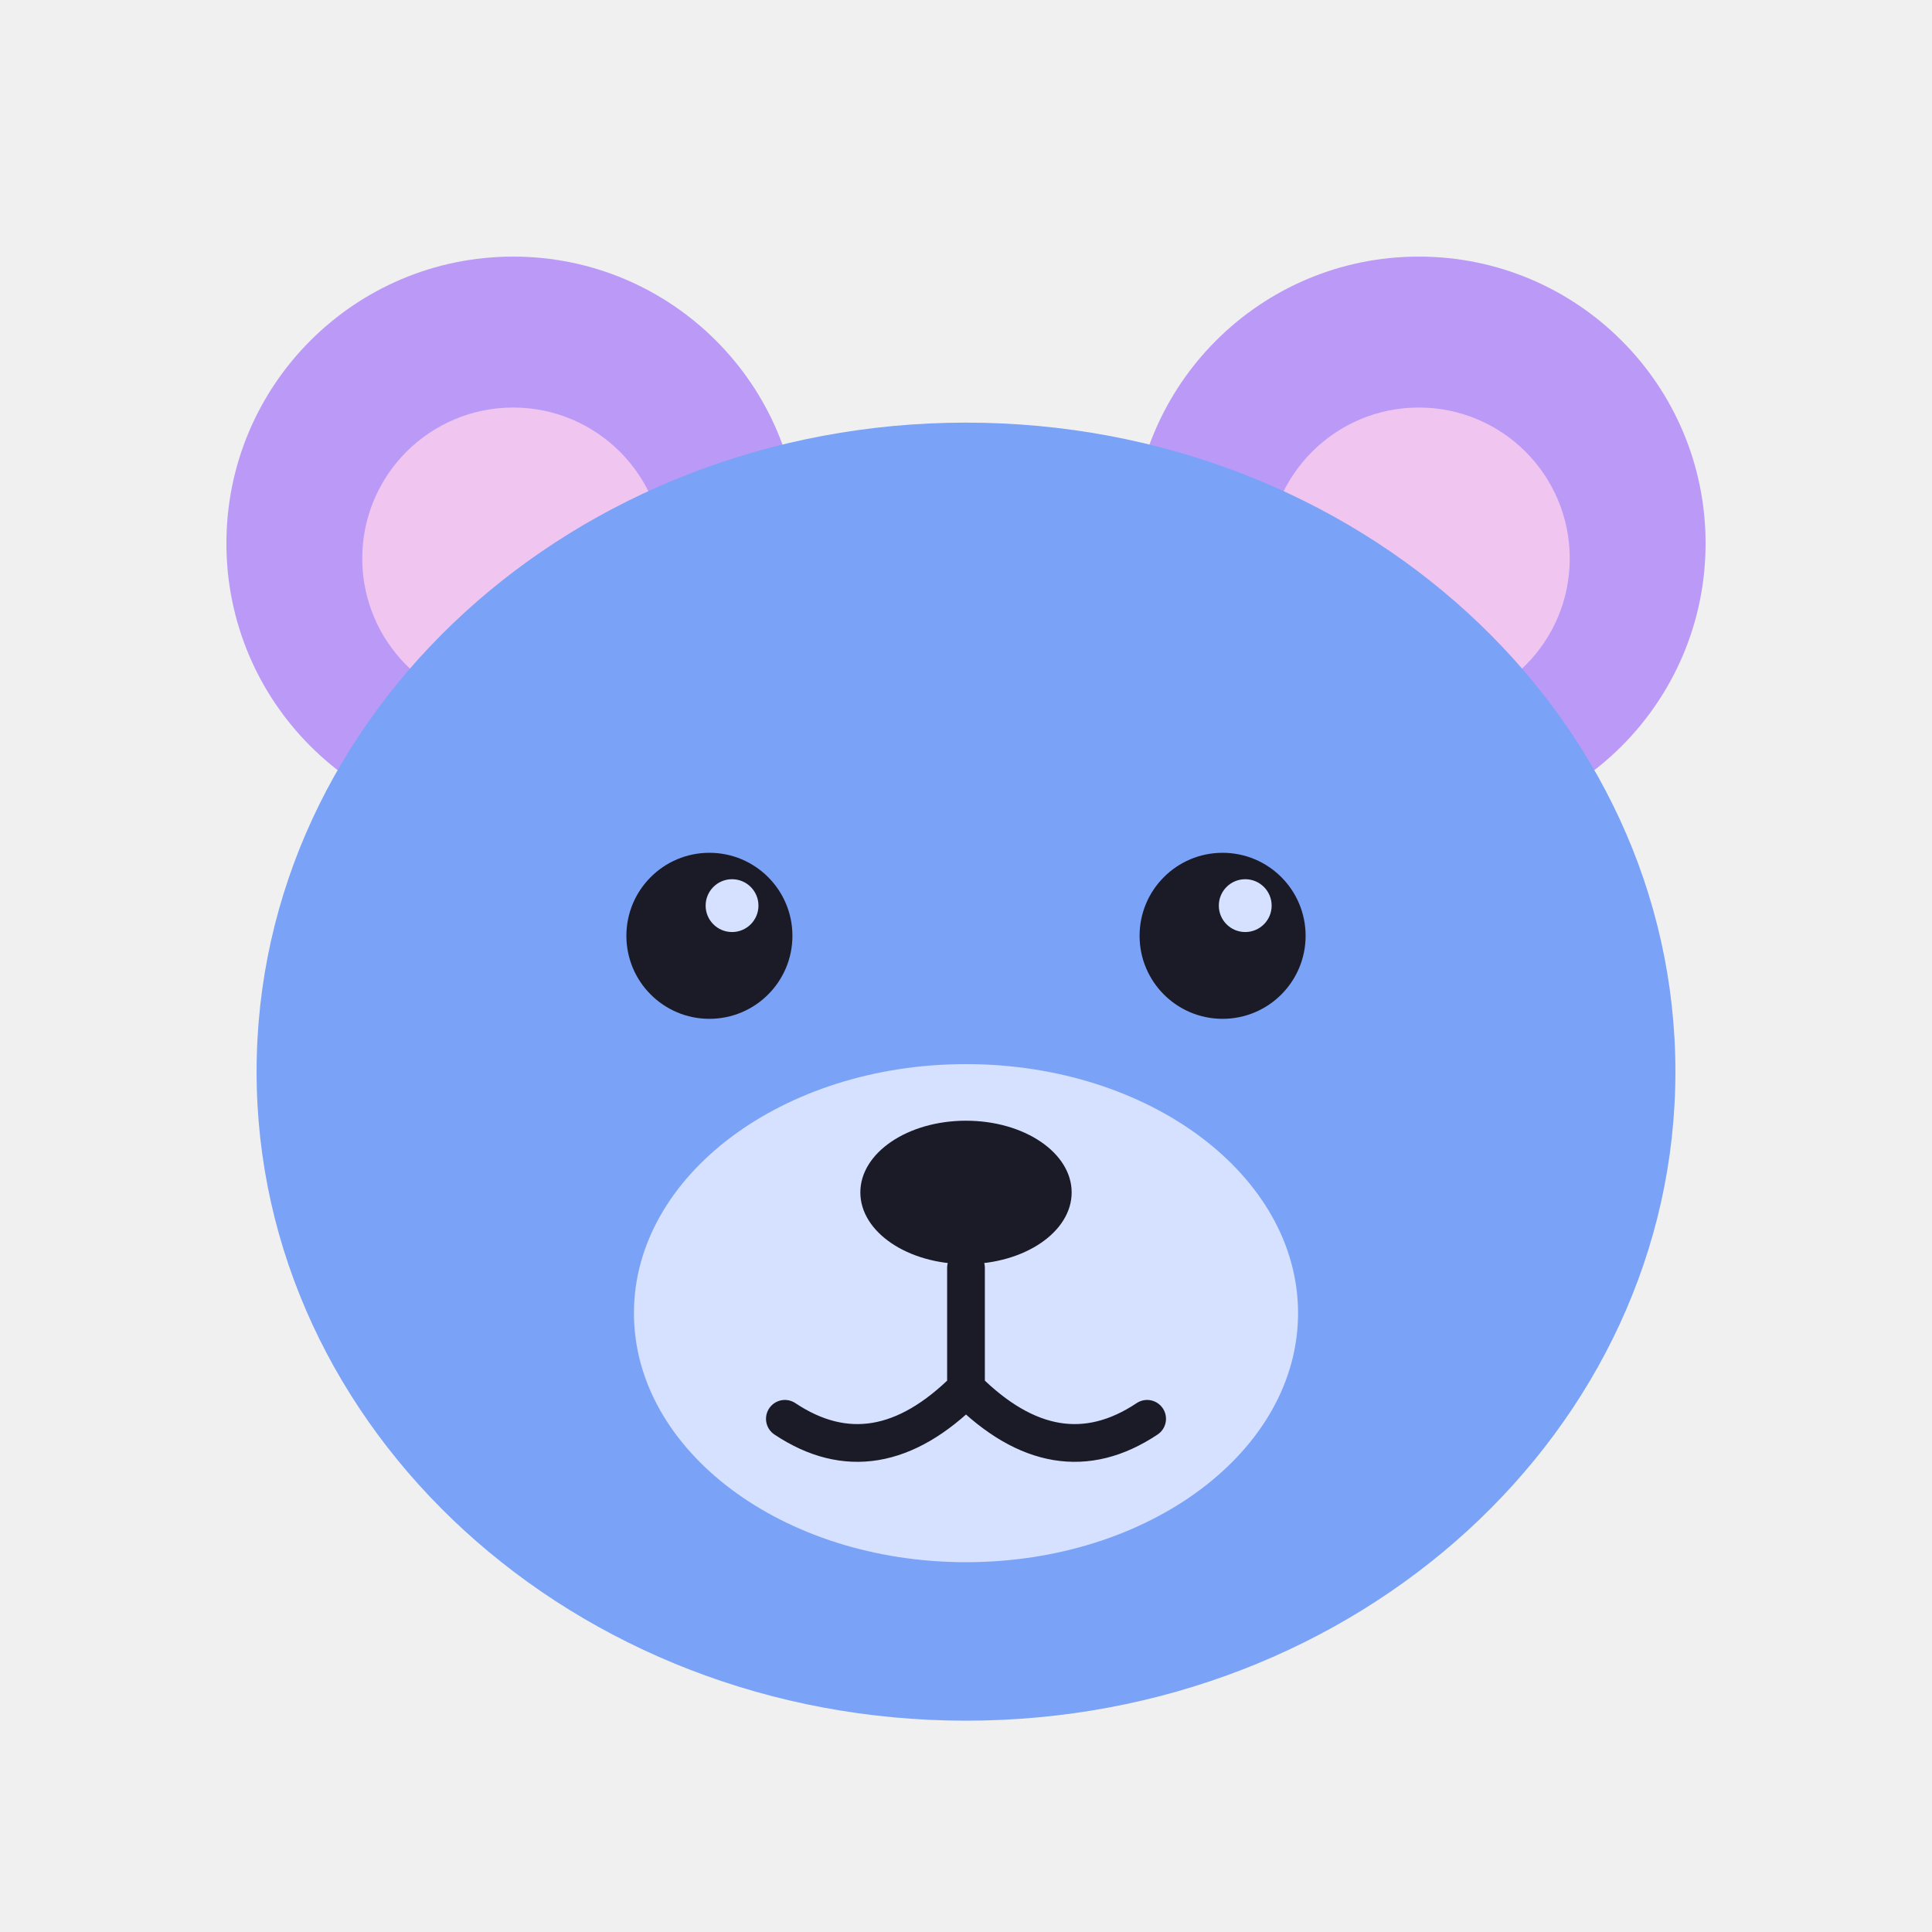
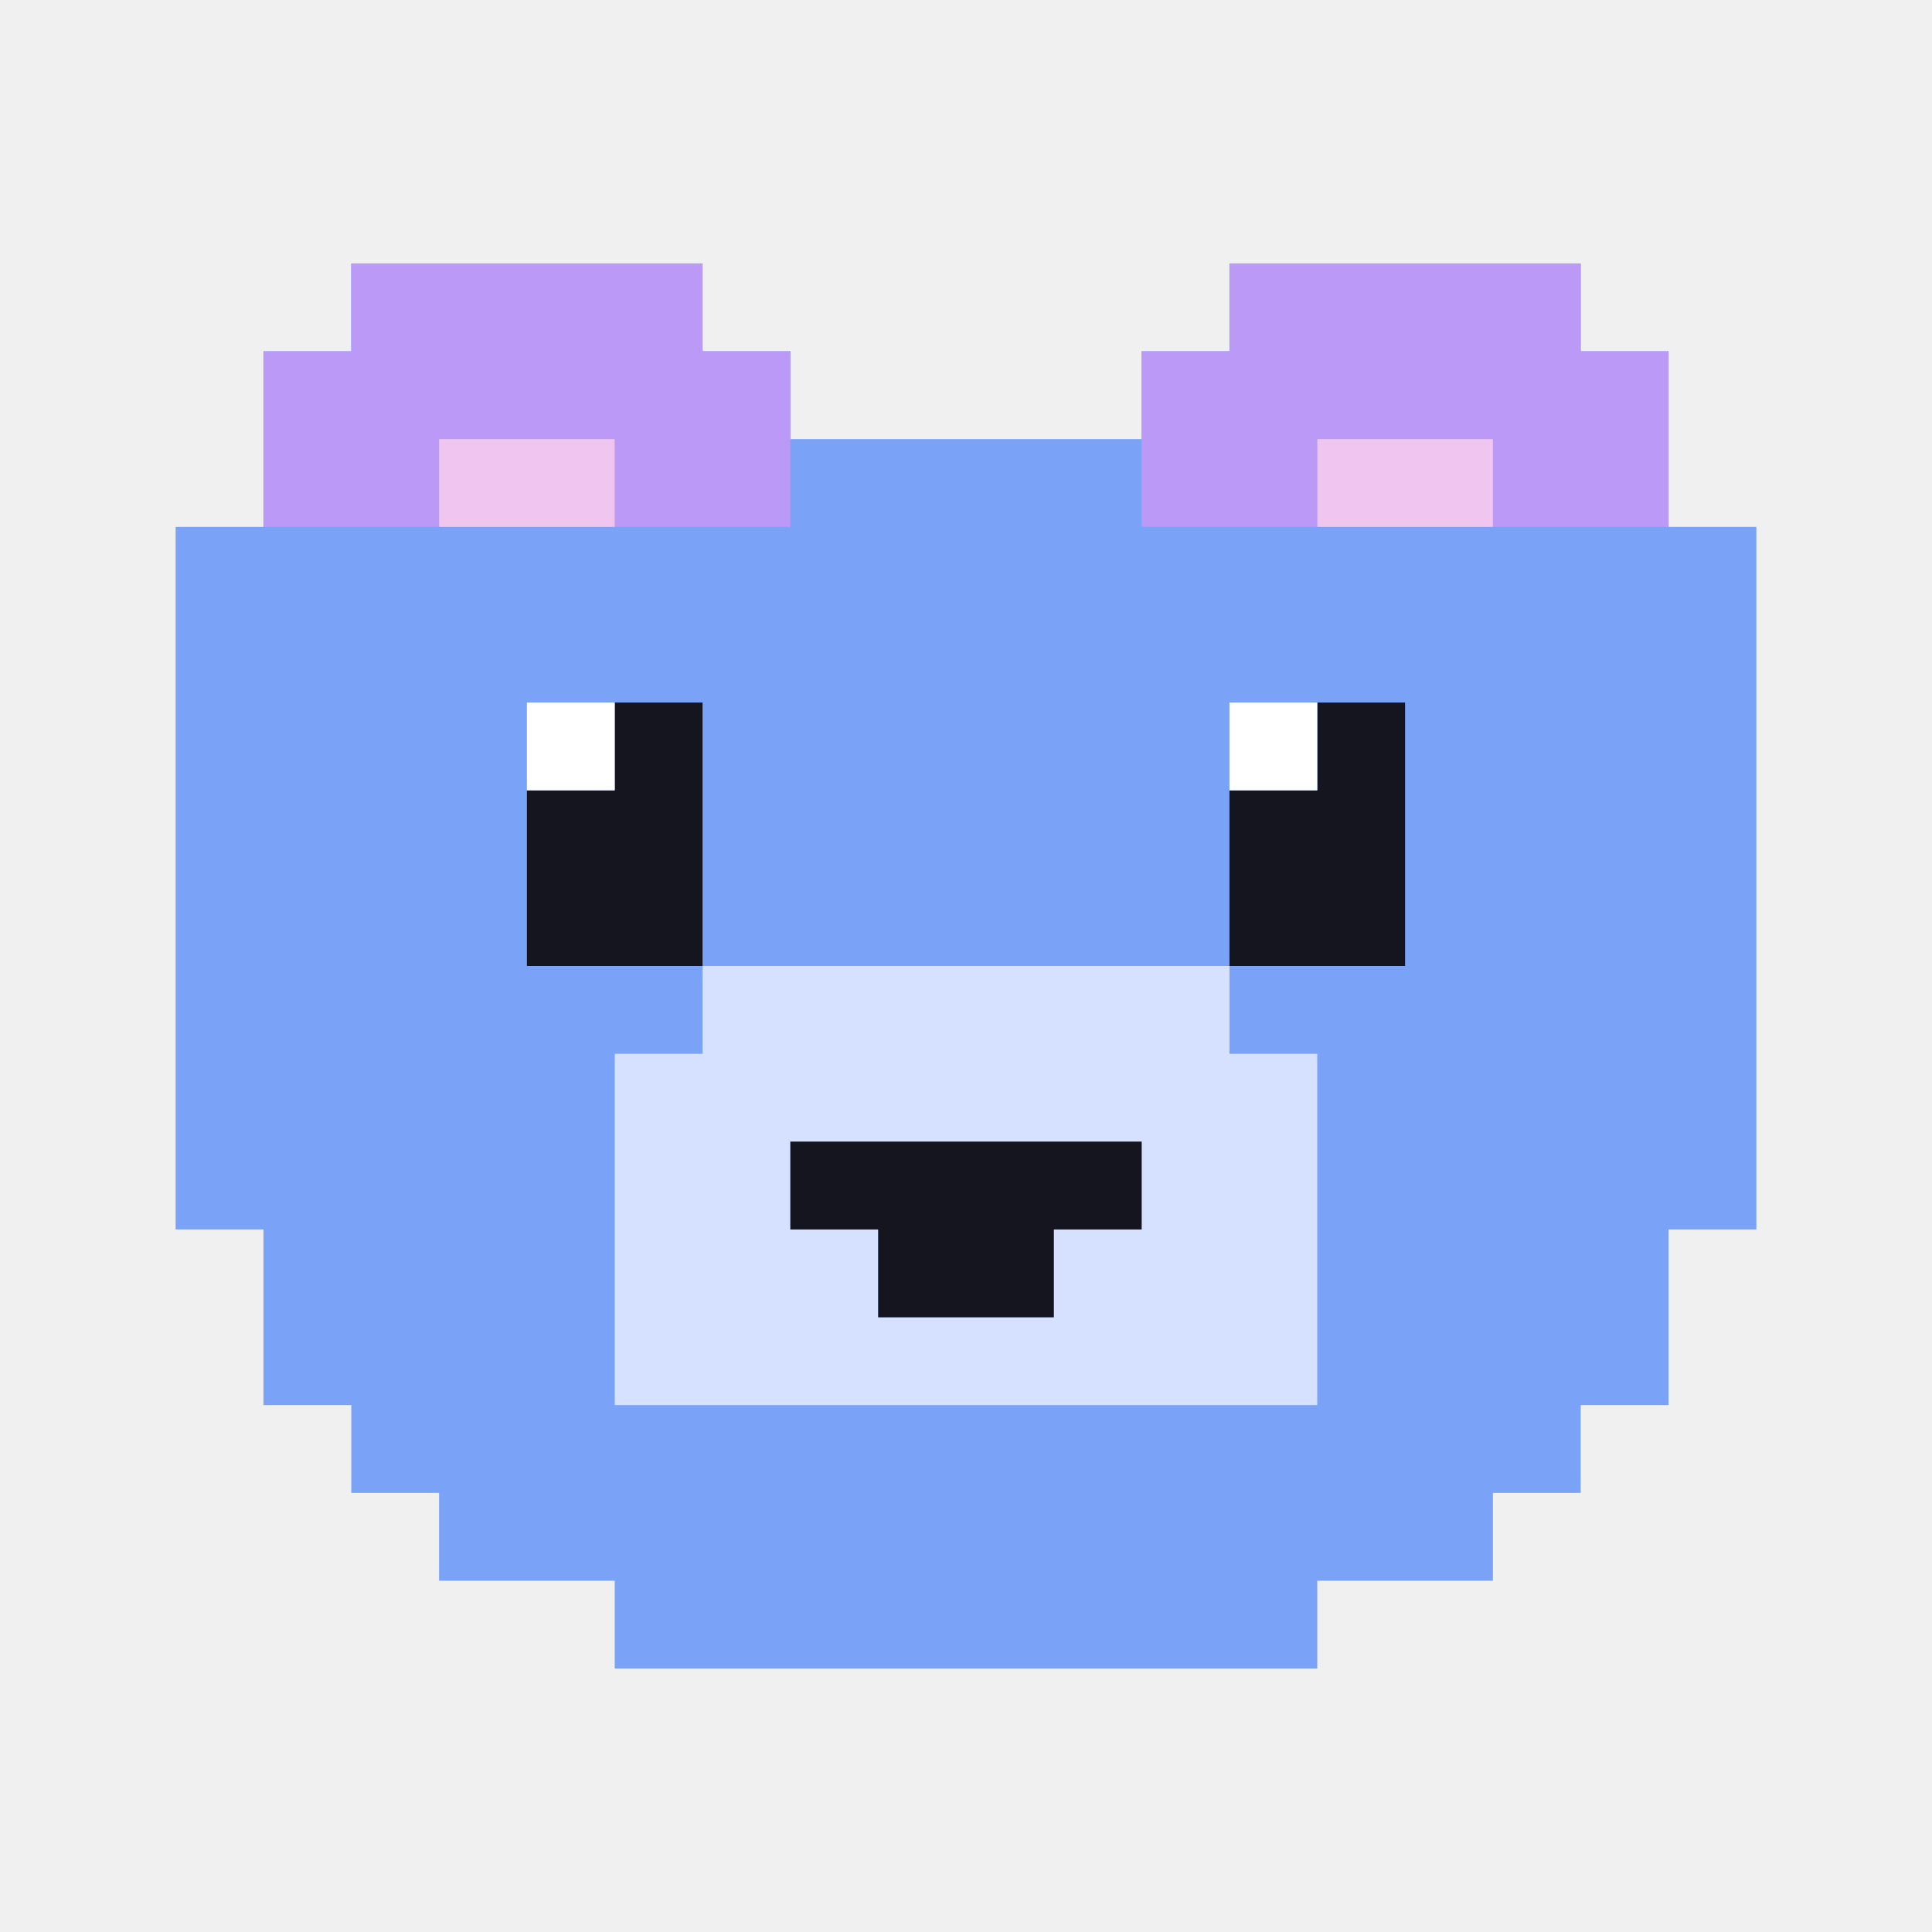
- <svg xmlns="http://www.w3.org/2000/svg" viewBox="0 0 256 256" width="256" height="256">
-   <circle cx="68" cy="72" r="38" fill="#bb9af7" />
-   <circle cx="188" cy="72" r="38" fill="#bb9af7" />
-   <circle cx="68" cy="74" r="20" fill="#f0c6f0" />
-   <circle cx="188" cy="74" r="20" fill="#f0c6f0" />
-   <ellipse cx="128" cy="142" rx="94" ry="86" fill="#7aa2f7" />
-   <circle cx="94" cy="124" r="11" fill="#1a1b26" />
-   <circle cx="162" cy="124" r="11" fill="#1a1b26" />
-   <circle cx="97" cy="120" r="3.5" fill="#d6e0ff" />
-   <circle cx="165" cy="120" r="3.5" fill="#d6e0ff" />
-   <ellipse cx="128" cy="174" rx="44" ry="33" fill="#d6e0ff" />
-   <ellipse cx="128" cy="158" rx="14" ry="9.5" fill="#1a1b26" />
-   <path d="M128 168 L128 184 M128 184 Q116 196 104 188 M128 184 Q140 196 152 188" fill="none" stroke="#1a1b26" stroke-width="5" stroke-linecap="round" />
+ <svg xmlns="http://www.w3.org/2000/svg" viewBox="0 0 22 22" width="256" height="256">
+   <path fill="#7aa2f7" d="M4 3h4v1h-4zM14 3h4v1h-4zM3 4h6v1h-6zM13 4h6v1h-6zM3 5h16v1h-16zM2 6h18v1h-18zM2 7h18v1h-18zM2 8h18v1h-18zM2 9h18v1h-18zM2 10h18v1h-18zM2 11h18v1h-18zM2 12h18v1h-18zM2 13h18v1h-18zM3 14h16v1h-16zM3 15h16v1h-16zM4 16h14v1h-14zM5 17h12v1h-12zM7 18h8v1h-8z" />
+   <path fill="#bb9af7" d="M4 3h4v1h-4zM14 3h4v1h-4zM3 4h6v1h-6zM13 4h6v1h-6zM3 5h2v1h-2zM7 5h2v1h-2zM13 5h2v1h-2zM17 5h2v1h-2z" />
+   <path fill="#d6e0ff" d="M8 11h6v1h-6zM7 12h8v1h-8zM7 13h2v1h-2zM13 13h2v1h-2zM7 14h3v1h-3zM12 14h3v1h-3zM7 15h8v1h-8z" />
+   <path fill="#f0c6f0" d="M5 5h2v1h-2zM15 5h2v1h-2z" />
+   <path fill="#14151e" d="M7 8h1v1h-1zM15 8h1v1h-1zM6 9h2v1h-2zM14 9h2v1h-2zM6 10h2v1h-2zM14 10h2v1h-2z" />
+   <path fill="#14151e" d="M9 13h4v1h-4zM10 14h2v1h-2z" />
+   <path fill="#ffffff" d="M6 8h1v1h-1zM14 8h1v1h-1z" />
</svg>
